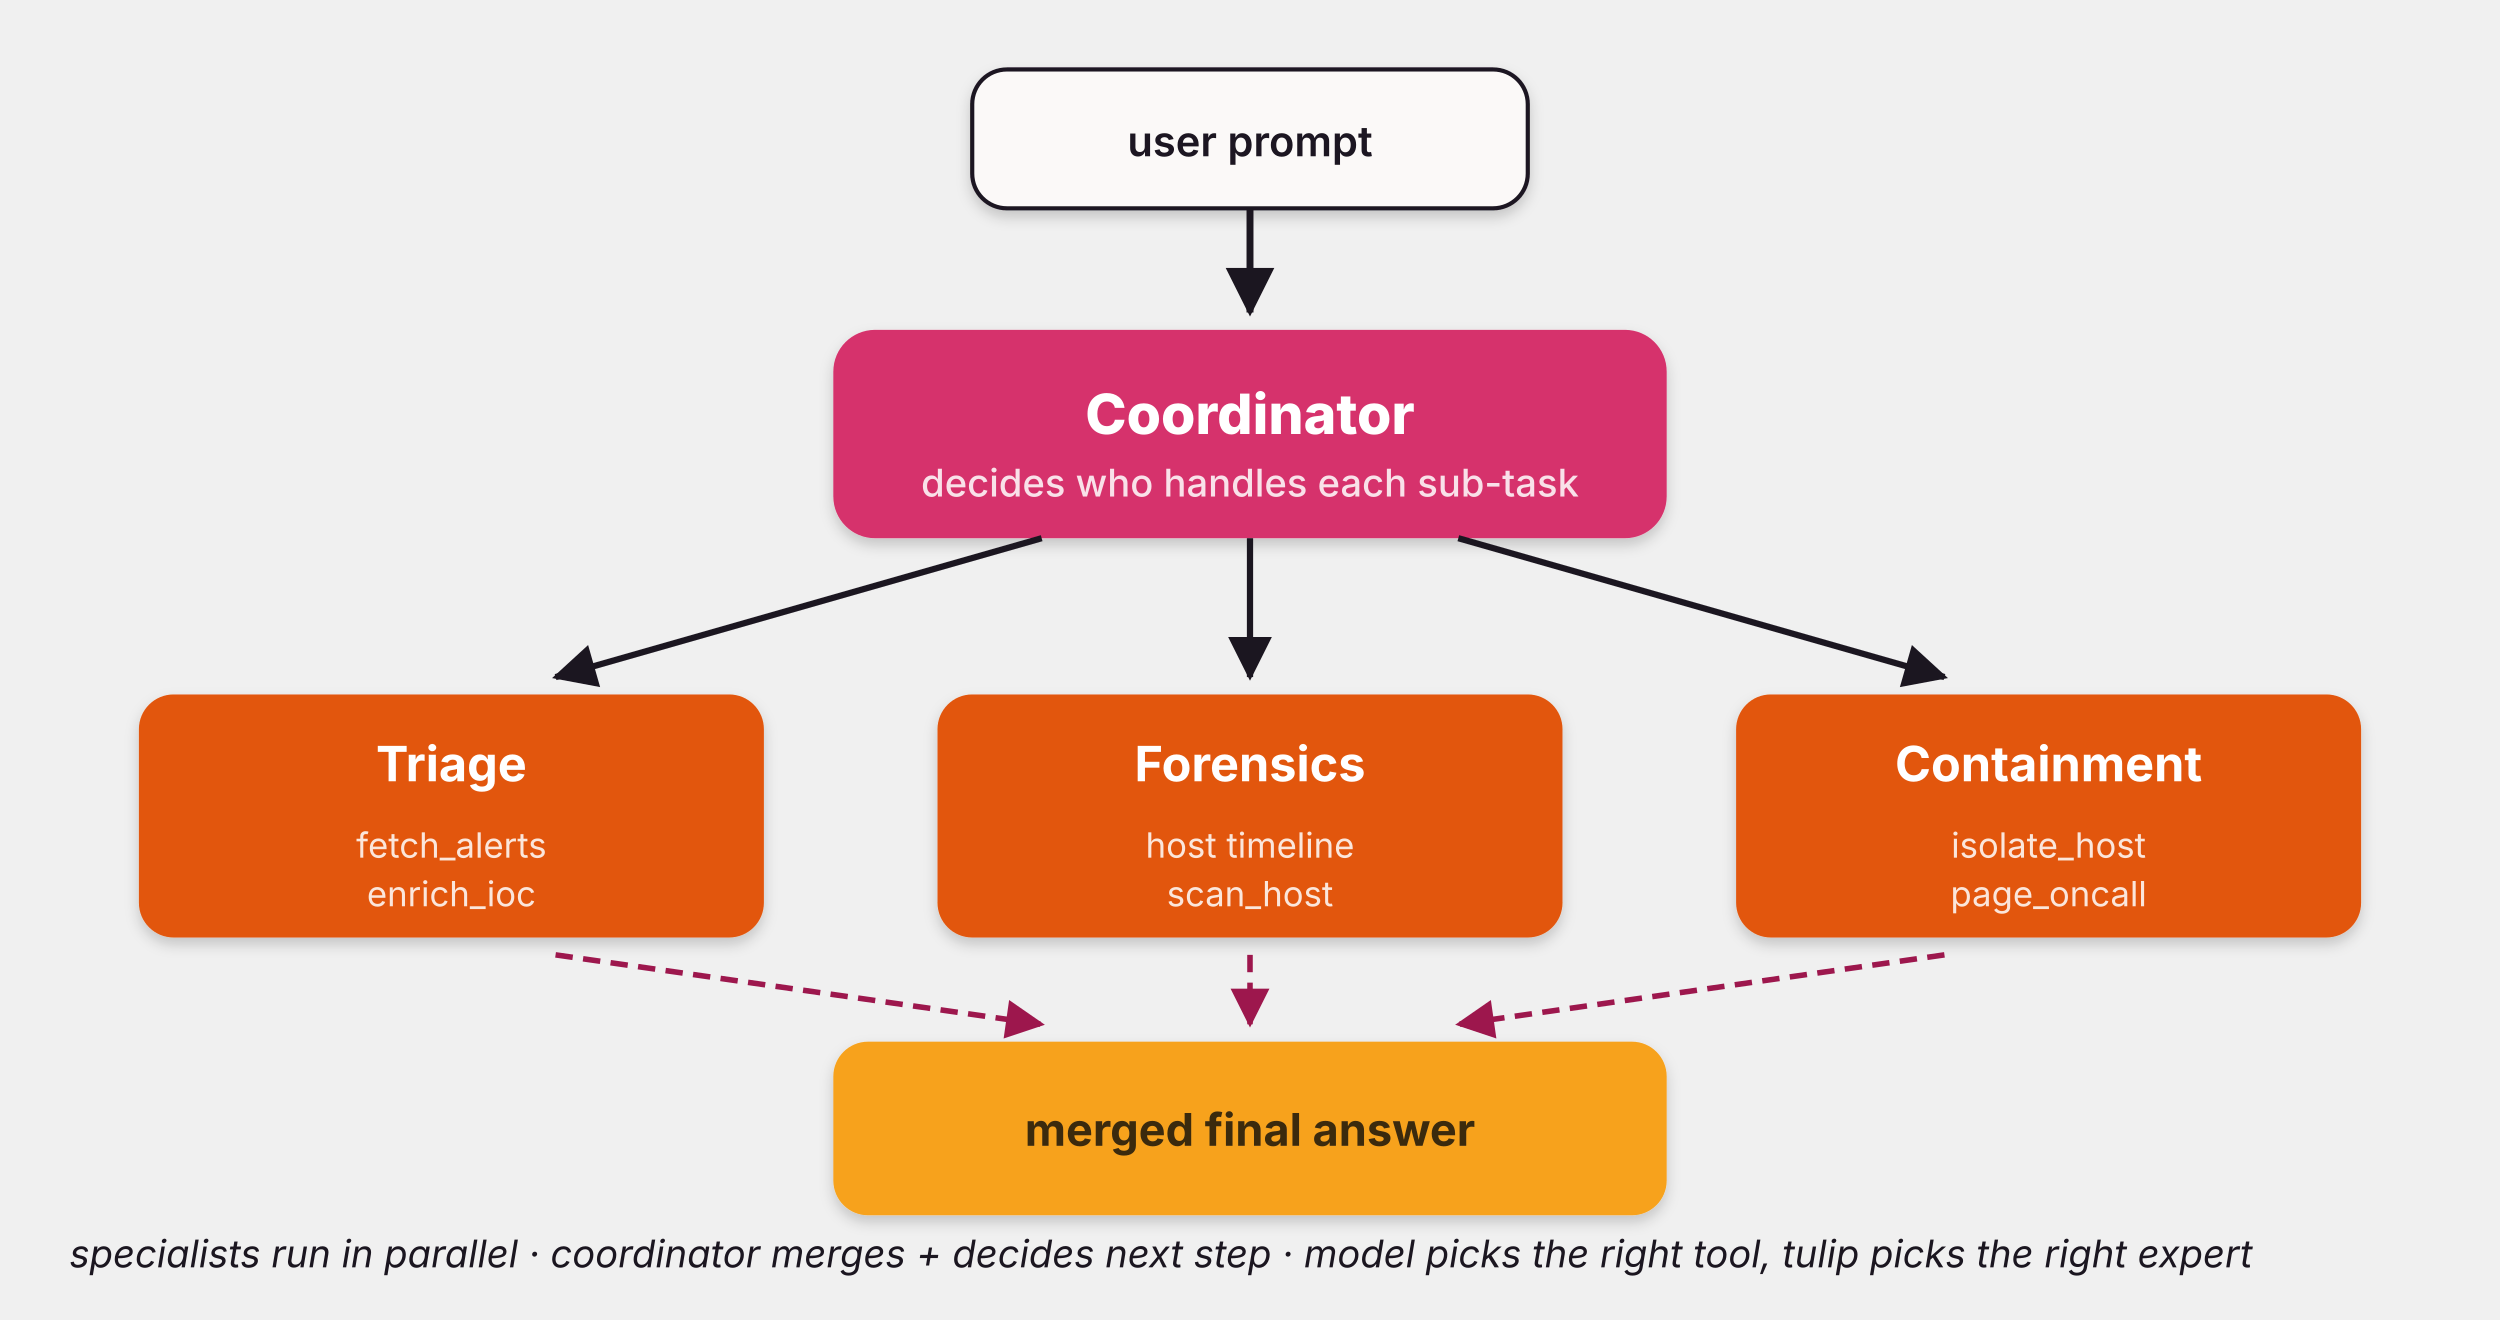
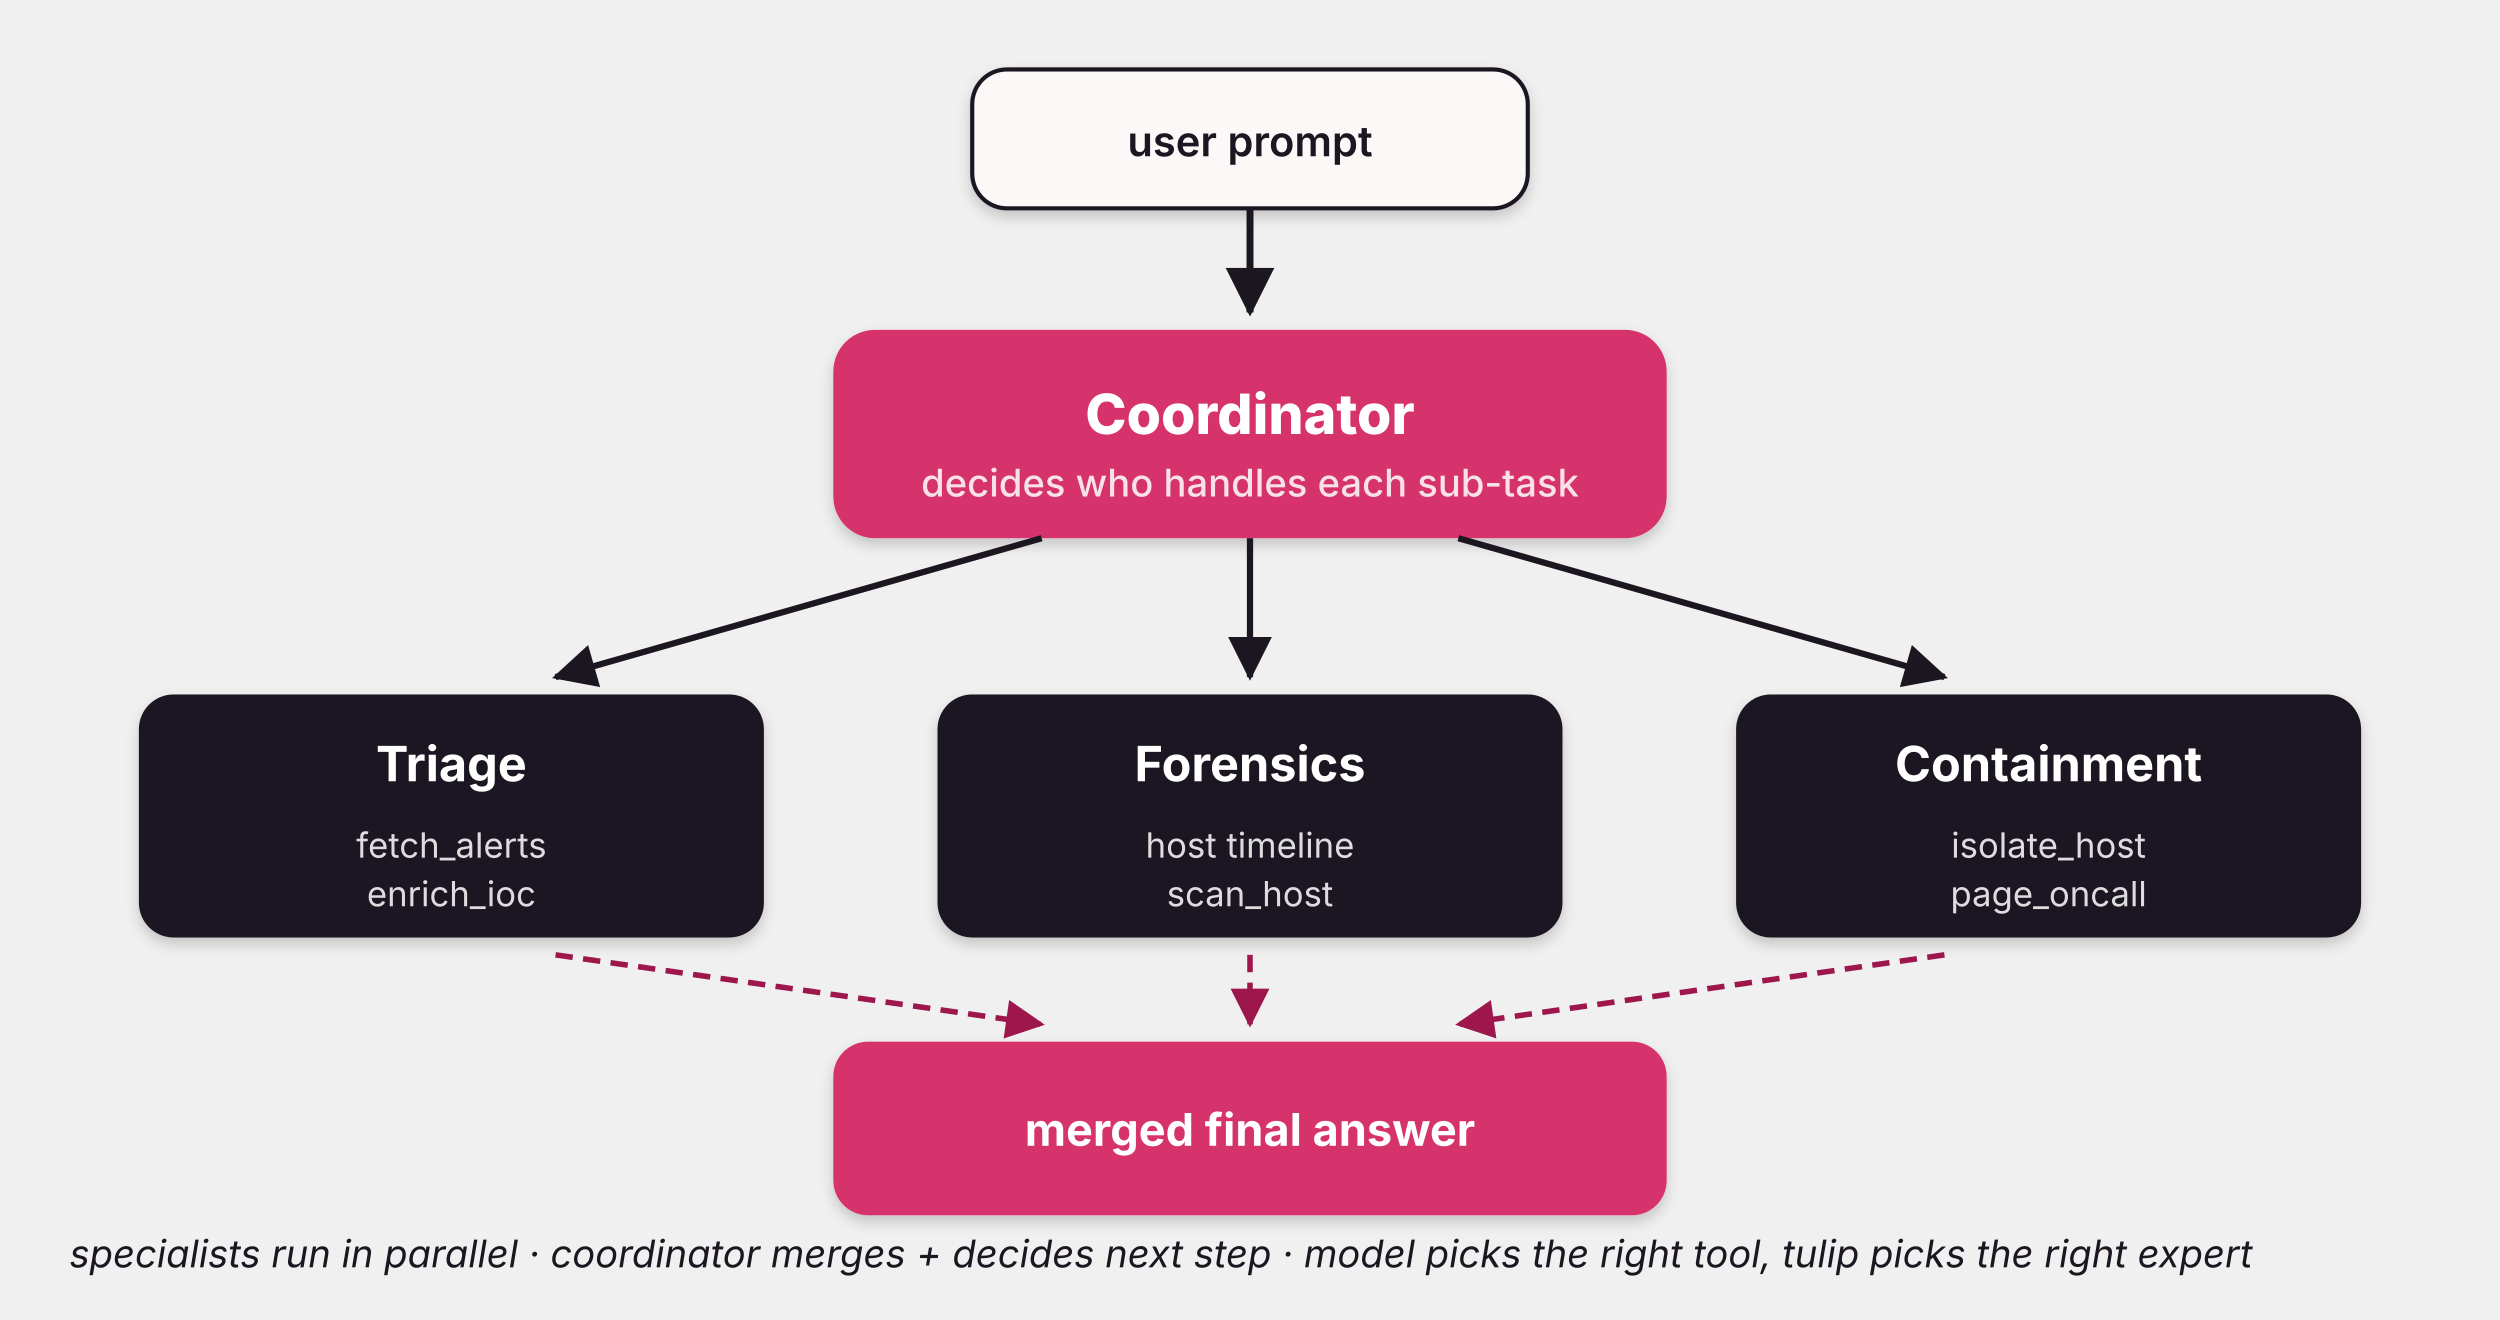
<svg xmlns="http://www.w3.org/2000/svg" viewBox="0 0 720 380" font-family="-apple-system, BlinkMacSystemFont, 'Inter', sans-serif" shape-rendering="geometricPrecision">
  <defs>
    <filter id="sh" x="-20%" y="-20%" width="140%" height="140%">
      <feGaussianBlur in="SourceAlpha" stdDeviation="2" />
      <feOffset dx="0" dy="2" result="o" />
      <feComponentTransfer>
        <feFuncA type="linear" slope="0.18" />
      </feComponentTransfer>
      <feMerge>
        <feMergeNode />
        <feMergeNode in="SourceGraphic" />
      </feMerge>
    </filter>
    <marker id="a" viewBox="0 0 12 12" refX="11" refY="6" markerWidth="7" markerHeight="7" orient="auto-start-reverse">
      <path d="M 0,0 L 12,6 L 0,12 z" fill="#1B1620" />
    </marker>
    <marker id="am" viewBox="0 0 12 12" refX="11" refY="6" markerWidth="7" markerHeight="7" orient="auto-start-reverse">
      <path d="M 0,0 L 12,6 L 0,12 z" fill="#9D174D" />
    </marker>
  </defs>
  <g filter="url(#sh)">
    <rect x="280" y="20" width="160" height="40" rx="10" fill="#FBF9F8" stroke="#1B1620" stroke-width="1.2" />
    <text x="360" y="45" text-anchor="middle" font-size="12" font-weight="600" fill="#1B1620">user prompt</text>
  </g>
  <line x1="360" y1="60" x2="360" y2="90" stroke="#1B1620" stroke-width="2" marker-end="url(#a)" />
  <g filter="url(#sh)">
    <rect x="240" y="95" width="240" height="60" rx="12" fill="#D6336C" />
    <text x="360" y="125" text-anchor="middle" font-size="16" font-weight="800" fill="#FFFFFF">Coordinator</text>
    <text x="360" y="143" text-anchor="middle" font-size="11" font-weight="500" fill="#FFFFFF" opacity="0.85">decides who handles each sub-task</text>
  </g>
  <g filter="url(#sh)">
-     <rect x="40" y="200" width="180" height="70" rx="10" fill="#E2570E" />
+     <rect x="40" y="200" width="180" height="70" rx="10" fill="#1B1620" />
    <text x="130" y="225" text-anchor="middle" font-size="14" font-weight="700" fill="#FFFFFF">Triage</text>
    <text x="130" y="247" text-anchor="middle" font-size="10" fill="#FFFFFF" opacity="0.85">fetch_alerts</text>
    <text x="130" y="261" text-anchor="middle" font-size="10" fill="#FFFFFF" opacity="0.85">enrich_ioc</text>
-     <rect x="270" y="200" width="180" height="70" rx="10" fill="#E2570E" />
+     <rect x="270" y="200" width="180" height="70" rx="10" fill="#1B1620" />
    <text x="360" y="225" text-anchor="middle" font-size="14" font-weight="700" fill="#FFFFFF">Forensics</text>
    <text x="360" y="247" text-anchor="middle" font-size="10" fill="#FFFFFF" opacity="0.85">host timeline</text>
    <text x="360" y="261" text-anchor="middle" font-size="10" fill="#FFFFFF" opacity="0.85">scan_host</text>
-     <rect x="500" y="200" width="180" height="70" rx="10" fill="#E2570E" />
+     <rect x="500" y="200" width="180" height="70" rx="10" fill="#1B1620" />
    <text x="590" y="225" text-anchor="middle" font-size="14" font-weight="700" fill="#FFFFFF">Containment</text>
    <text x="590" y="247" text-anchor="middle" font-size="10" fill="#FFFFFF" opacity="0.85">isolate_host</text>
    <text x="590" y="261" text-anchor="middle" font-size="10" fill="#FFFFFF" opacity="0.85">page_oncall</text>
  </g>
  <line x1="300" y1="155" x2="160" y2="195" stroke="#1B1620" stroke-width="1.8" marker-end="url(#a)" />
  <line x1="360" y1="155" x2="360" y2="195" stroke="#1B1620" stroke-width="1.8" marker-end="url(#a)" />
  <line x1="420" y1="155" x2="560" y2="195" stroke="#1B1620" stroke-width="1.8" marker-end="url(#a)" />
  <line x1="160" y1="275" x2="300" y2="295" stroke="#9D174D" stroke-width="1.6" stroke-dasharray="5,3" marker-end="url(#am)" />
  <line x1="360" y1="275" x2="360" y2="295" stroke="#9D174D" stroke-width="1.6" stroke-dasharray="5,3" marker-end="url(#am)" />
  <line x1="560" y1="275" x2="420" y2="295" stroke="#9D174D" stroke-width="1.6" stroke-dasharray="5,3" marker-end="url(#am)" />
  <g filter="url(#sh)">
-     <rect x="240" y="300" width="240" height="50" rx="10" fill="#F7A21E" />
-     <text x="360" y="330" text-anchor="middle" font-size="13" font-weight="700" fill="#3A2A0F">merged final answer</text>
+     <rect x="240" y="300" width="240" height="50" rx="10" fill="#D6336C" />
+     <text x="360" y="330" text-anchor="middle" font-size="13" font-weight="700" fill="#FFFFFF">merged final answer</text>
  </g>
  <text x="20" y="365" font-size="11" font-style="italic" fill="#1B1620">specialists run in parallel · coordinator merges + decides next step · model picks the right tool, tulip picks the right expert</text>
</svg>
